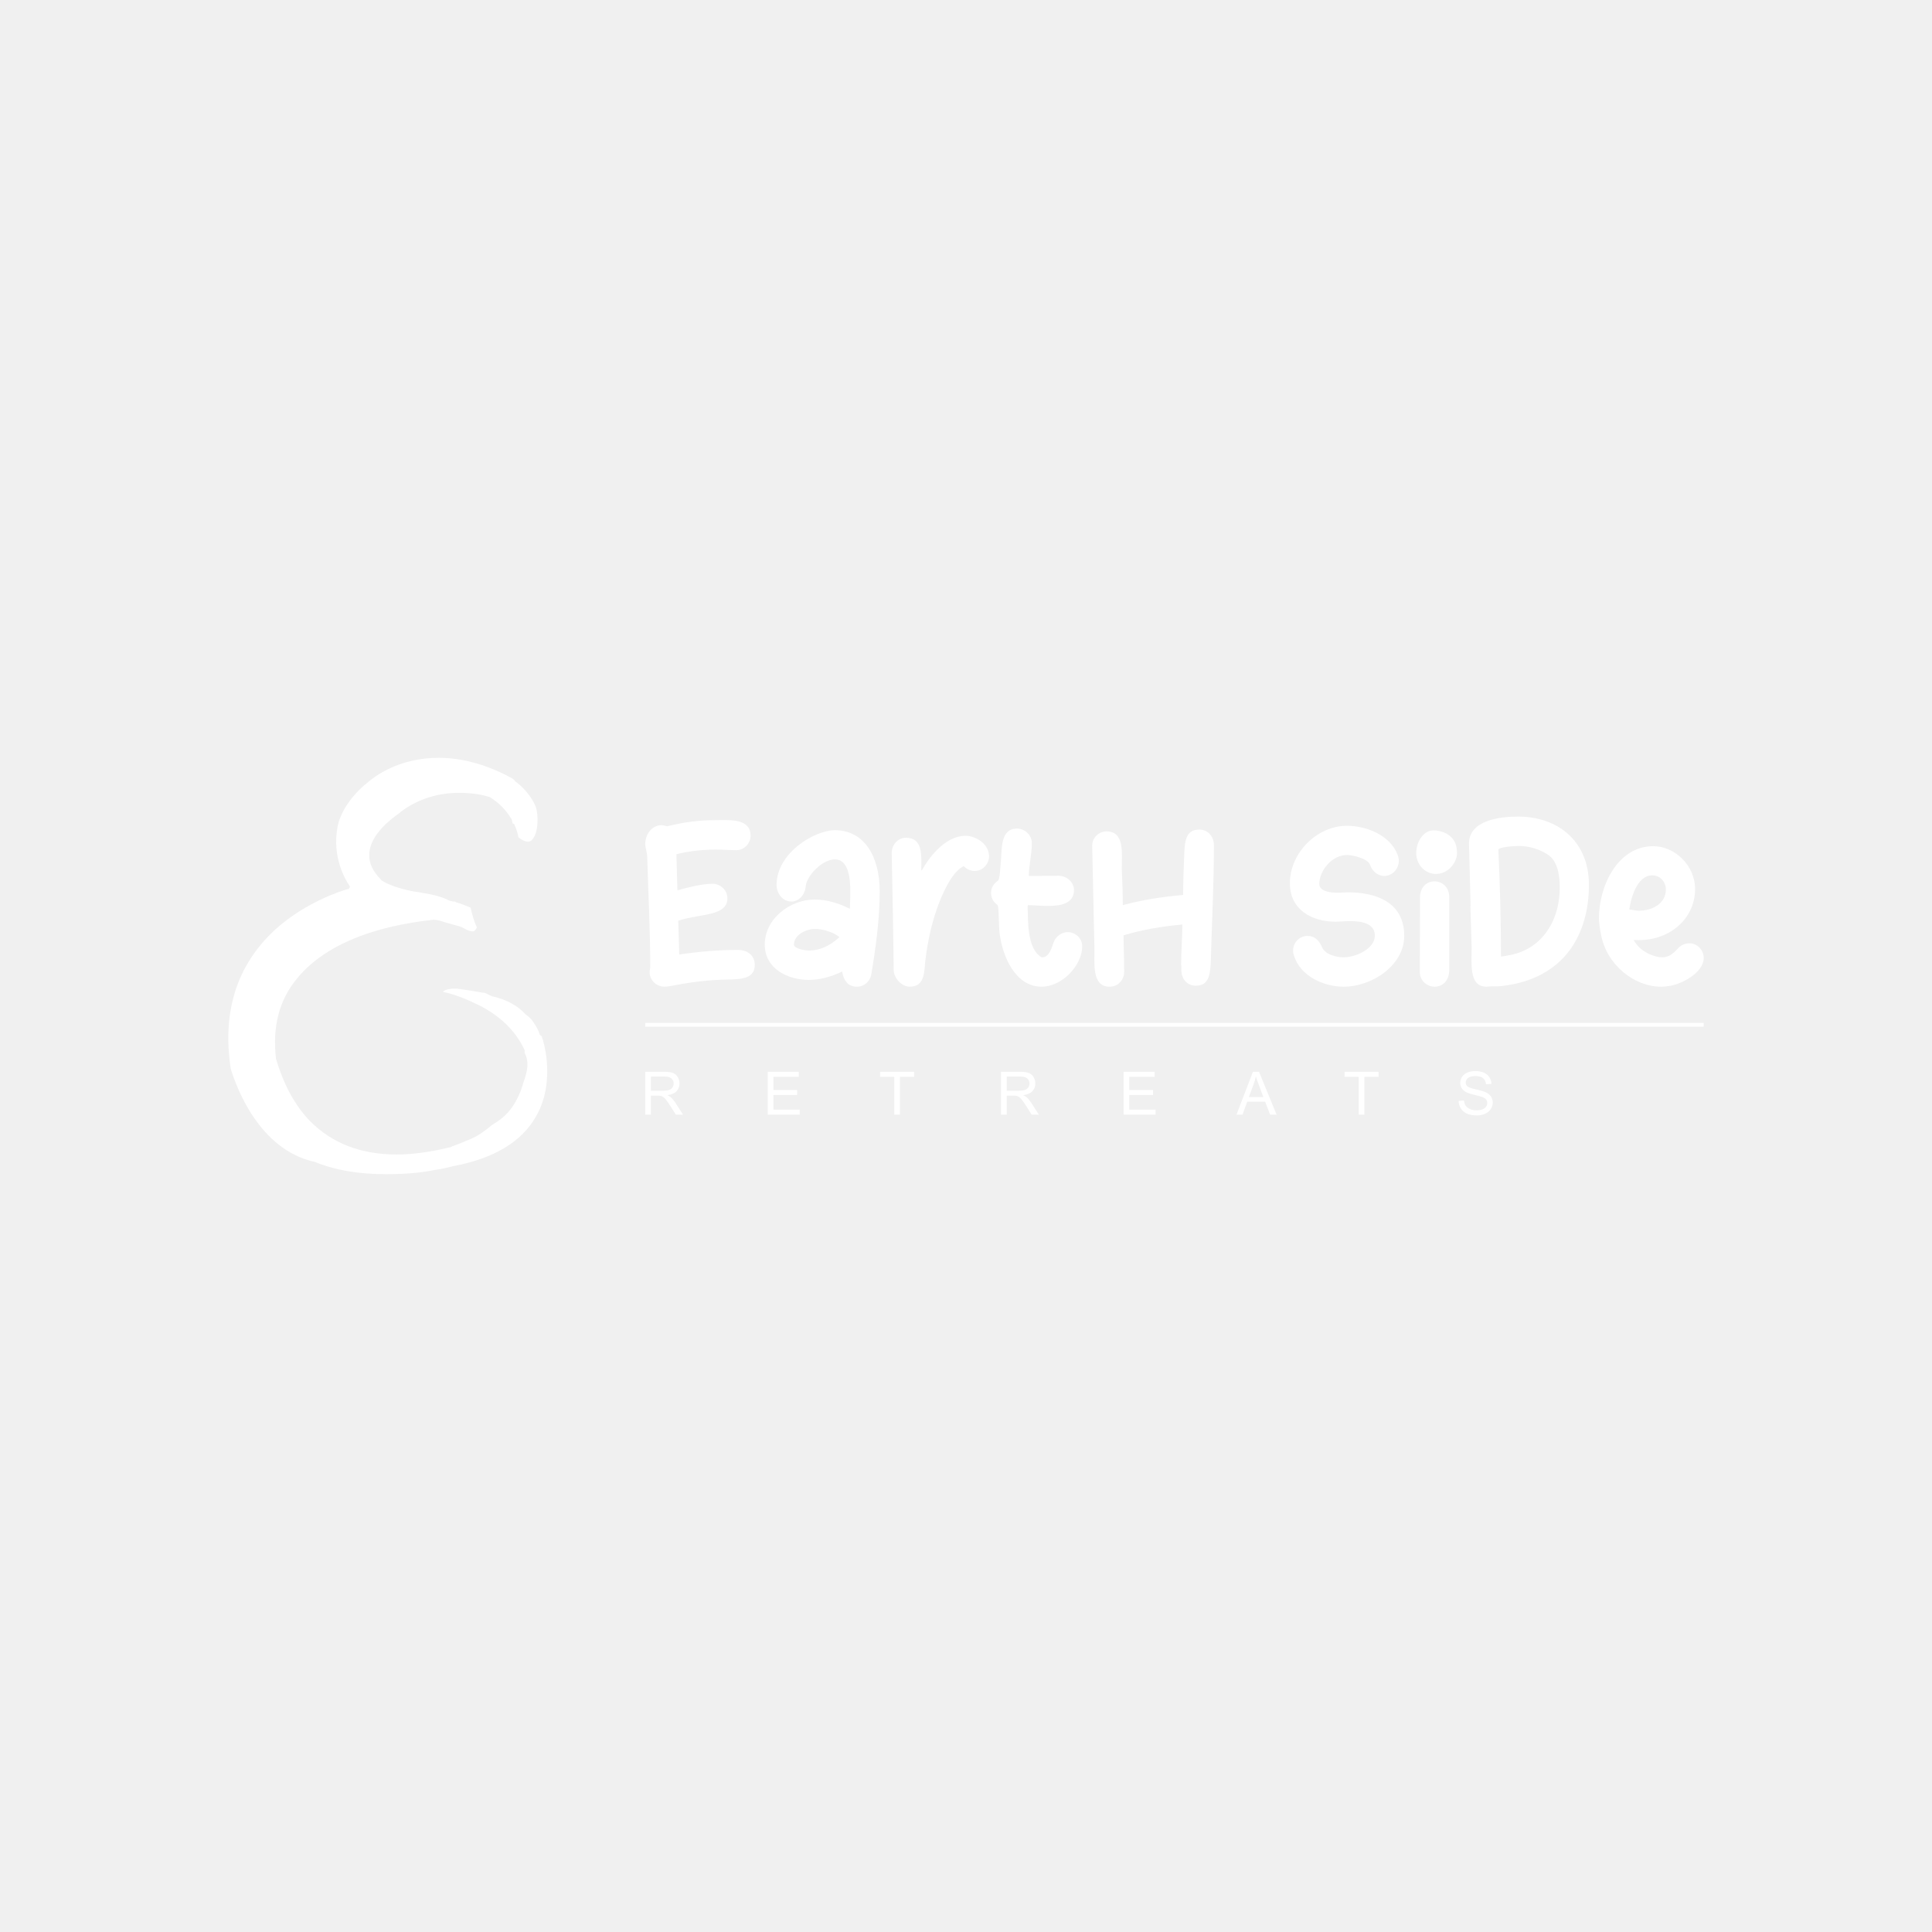
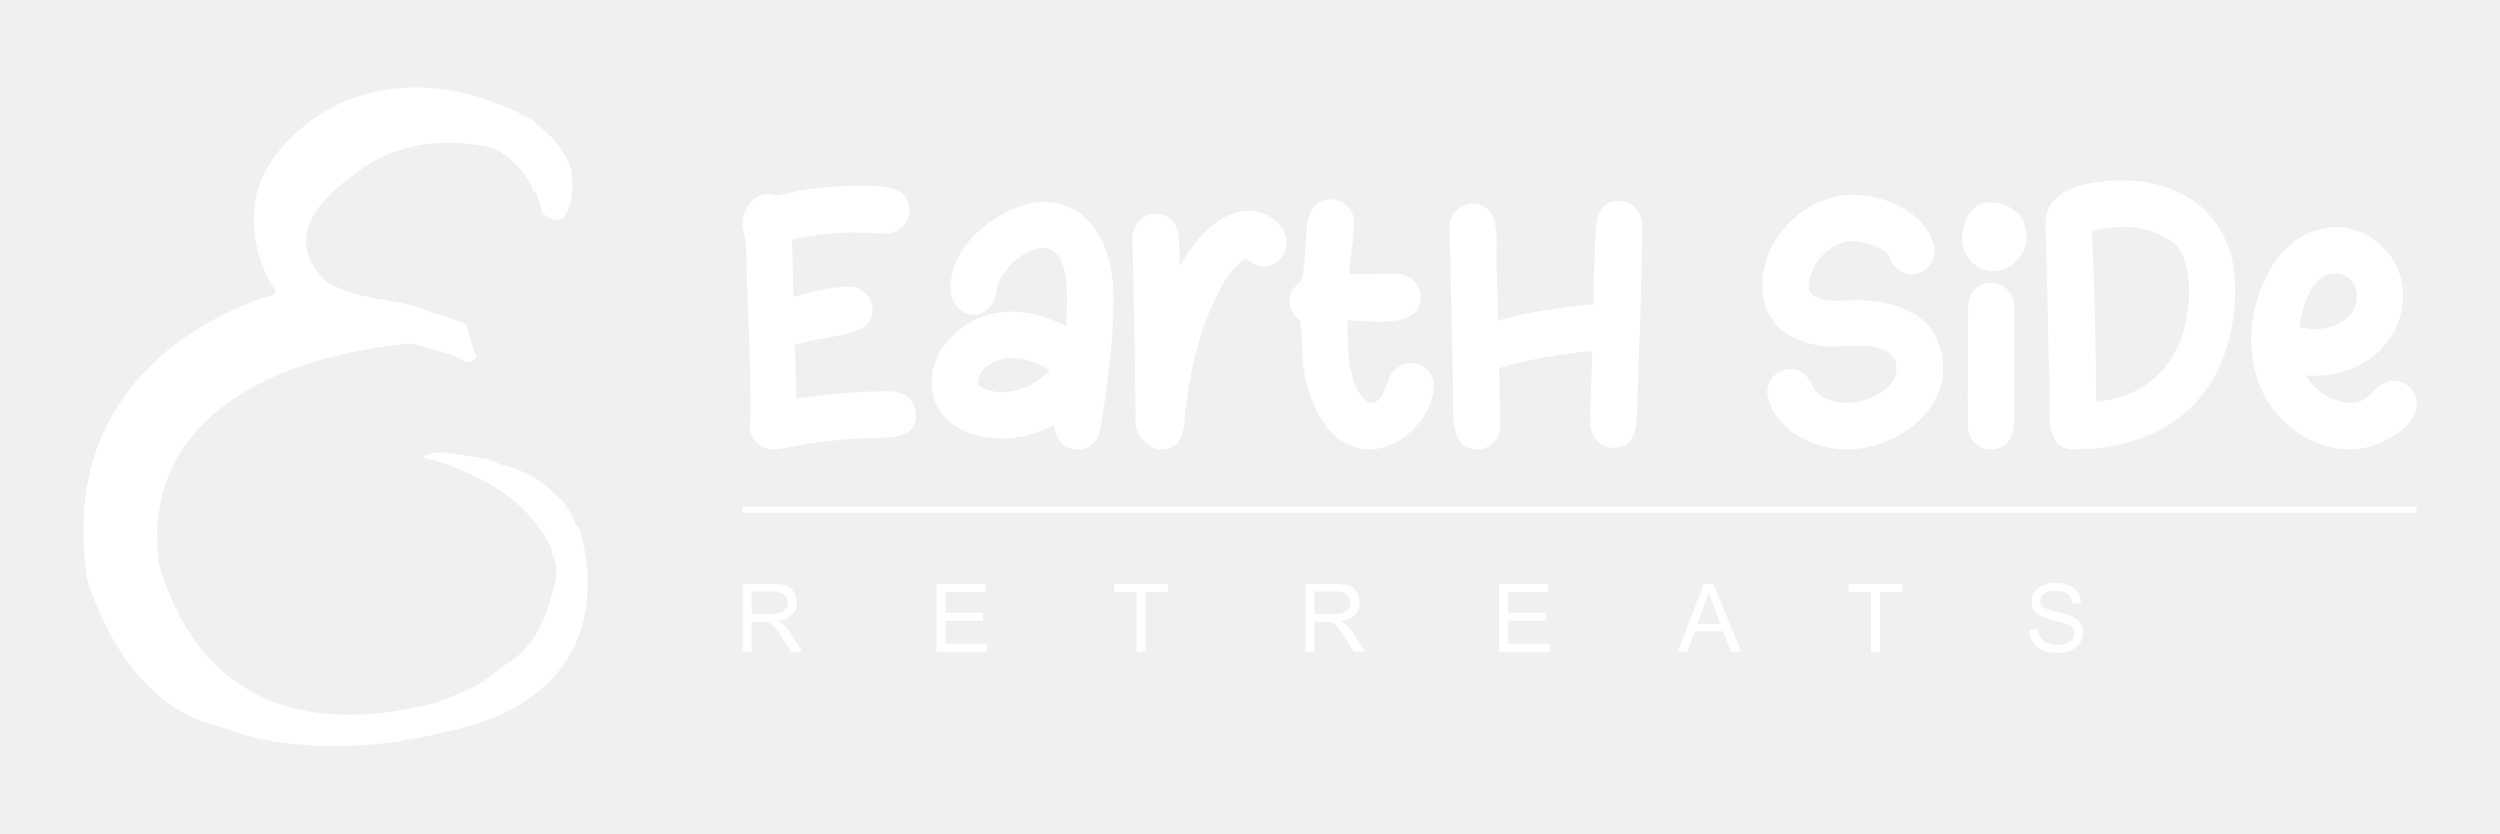
- <svg xmlns="http://www.w3.org/2000/svg" contrastcolor="78D64B" template="Contrast" presentation="2.5" layouttype="undefined" specialfontid="undefined" id1="917" id2="000" companyname="Earth Side" companytagline="Retreats" version="1.1" viewBox="0 -40 550 550">
+ <svg xmlns="http://www.w3.org/2000/svg" contrastcolor="78D64B" template="Contrast" presentation="2.5" layouttype="undefined" specialfontid="undefined" id1="917" id2="000" companyname="Earth Side" companytagline="Retreats" version="1.1" viewBox="50 160 450 150">
  <g fill="#FFFFFF" fill-rule="nonzero" stroke="none" stroke-width="1" stroke-linecap="butt" stroke-linejoin="miter" stroke-miterlimit="10" stroke-dasharray="" stroke-dashoffset="0" font-family="none" font-weight="none" font-size="none" text-anchor="none" style="mix-blend-mode: normal">
    <g data-paper-data="{&quot;isGlobalGroup&quot;:true,&quot;bounds&quot;:{&quot;x&quot;:64.99999999999999,&quot;y&quot;:175.7343131261082,&quot;width&quot;:420,&quot;height&quot;:118.53137374778362}}">
      <g data-paper-data="{&quot;textHeightFactor&quot;:0.479392853378307,&quot;isSecondaryText&quot;:true}">
        <path d="M183.683,277.327v-12.208h5.413c1.088,0 1.915,0.11 2.482,0.329c0.566,0.219 1.019,0.607 1.357,1.162c0.339,0.555 0.508,1.169 0.508,1.84c0,0.866 -0.28,1.596 -0.841,2.19c-0.561,0.594 -1.427,0.972 -2.598,1.133c0.427,0.205 0.752,0.408 0.974,0.608c0.472,0.433 0.919,0.974 1.341,1.624l2.124,3.323h-2.032l-1.616,-2.54c-0.472,-0.733 -0.861,-1.294 -1.166,-1.682c-0.305,-0.389 -0.579,-0.661 -0.82,-0.816c-0.241,-0.155 -0.487,-0.264 -0.737,-0.325c-0.183,-0.039 -0.483,-0.058 -0.899,-0.058h-1.874v5.421zM185.299,270.507h3.473c0.738,0 1.316,-0.076 1.732,-0.229c0.416,-0.153 0.733,-0.397 0.949,-0.733c0.217,-0.336 0.325,-0.701 0.325,-1.095c0,-0.577 -0.21,-1.052 -0.629,-1.424c-0.419,-0.372 -1.081,-0.558 -1.986,-0.558h-3.864z" data-paper-data="{&quot;glyphName&quot;:&quot;R&quot;,&quot;glyphIndex&quot;:0,&quot;firstGlyphOfWord&quot;:true,&quot;word&quot;:1}" />
        <path d="M218.568,277.327v-12.208h8.827v1.441h-7.212v3.739h6.754v1.432h-6.754v4.156h7.495v1.441z" data-paper-data="{&quot;glyphName&quot;:&quot;E&quot;,&quot;glyphIndex&quot;:1,&quot;word&quot;:1}" />
        <path d="M254.578,277.327v-10.768h-4.022v-1.441h9.677v1.441h-4.039v10.768z" data-paper-data="{&quot;glyphName&quot;:&quot;T&quot;,&quot;glyphIndex&quot;:2,&quot;word&quot;:1}" />
        <path d="M284.979,277.327v-12.208h5.413c1.088,0 1.915,0.11 2.482,0.329c0.566,0.219 1.019,0.607 1.357,1.162c0.339,0.555 0.508,1.169 0.508,1.84c0,0.866 -0.28,1.596 -0.841,2.19c-0.561,0.594 -1.427,0.972 -2.598,1.133c0.427,0.205 0.752,0.408 0.974,0.608c0.472,0.433 0.919,0.974 1.341,1.624l2.124,3.323h-2.032l-1.616,-2.54c-0.472,-0.733 -0.861,-1.294 -1.166,-1.682c-0.305,-0.389 -0.579,-0.661 -0.82,-0.816c-0.241,-0.155 -0.487,-0.264 -0.737,-0.325c-0.183,-0.039 -0.483,-0.058 -0.899,-0.058h-1.874v5.421zM286.595,270.507h3.473c0.738,0 1.316,-0.076 1.732,-0.229c0.416,-0.153 0.733,-0.397 0.949,-0.733c0.217,-0.336 0.325,-0.701 0.325,-1.095c0,-0.577 -0.21,-1.052 -0.629,-1.424c-0.419,-0.372 -1.081,-0.558 -1.986,-0.558h-3.864z" data-paper-data="{&quot;glyphName&quot;:&quot;R&quot;,&quot;glyphIndex&quot;:3,&quot;word&quot;:1}" />
        <path d="M319.864,277.327v-12.208h8.827v1.441h-7.212v3.739h6.754v1.432h-6.754v4.156h7.495v1.441z" data-paper-data="{&quot;glyphName&quot;:&quot;E&quot;,&quot;glyphIndex&quot;:4,&quot;word&quot;:1}" />
        <path d="M351.995,277.327l4.688,-12.208h1.74l4.997,12.208h-1.84l-1.424,-3.697h-5.105l-1.341,3.697zM355.517,272.314h4.139l-1.274,-3.381c-0.389,-1.027 -0.677,-1.871 -0.866,-2.532c-0.155,0.783 -0.375,1.56 -0.658,2.332z" data-paper-data="{&quot;glyphName&quot;:&quot;A&quot;,&quot;glyphIndex&quot;:5,&quot;word&quot;:1}" />
        <path d="M386.788,277.327v-10.768h-4.022v-1.441h9.677v1.441h-4.039v10.768z" data-paper-data="{&quot;glyphName&quot;:&quot;T&quot;,&quot;glyphIndex&quot;:6,&quot;word&quot;:1}" />
        <path d="M415.232,273.405l1.524,-0.133c0.072,0.611 0.24,1.112 0.504,1.503c0.264,0.391 0.673,0.708 1.228,0.949c0.555,0.241 1.18,0.362 1.874,0.362c0.616,0 1.16,-0.092 1.632,-0.275c0.472,-0.183 0.823,-0.434 1.053,-0.754c0.23,-0.319 0.346,-0.668 0.346,-1.045c0,-0.383 -0.111,-0.718 -0.333,-1.003c-0.222,-0.286 -0.588,-0.526 -1.099,-0.72c-0.328,-0.128 -1.052,-0.326 -2.174,-0.595c-1.121,-0.269 -1.907,-0.523 -2.357,-0.762c-0.583,-0.305 -1.017,-0.684 -1.303,-1.137c-0.286,-0.452 -0.429,-0.959 -0.429,-1.52c0,-0.616 0.175,-1.192 0.525,-1.728c0.35,-0.536 0.861,-0.942 1.532,-1.22c0.672,-0.278 1.418,-0.416 2.24,-0.416c0.905,0 1.703,0.146 2.394,0.437c0.691,0.291 1.223,0.72 1.595,1.287c0.372,0.566 0.572,1.208 0.6,1.924l-1.549,0.117c-0.083,-0.772 -0.365,-1.355 -0.845,-1.749c-0.48,-0.394 -1.189,-0.591 -2.128,-0.591c-0.977,0 -1.689,0.179 -2.136,0.537c-0.447,0.358 -0.67,0.79 -0.67,1.295c0,0.439 0.158,0.799 0.475,1.083c0.311,0.283 1.123,0.573 2.436,0.87c1.313,0.297 2.214,0.557 2.702,0.779c0.711,0.328 1.235,0.743 1.574,1.245c0.339,0.502 0.508,1.081 0.508,1.736c0,0.65 -0.186,1.262 -0.558,1.836c-0.372,0.575 -0.906,1.022 -1.603,1.341c-0.697,0.319 -1.481,0.479 -2.353,0.479c-1.105,0 -2.031,-0.161 -2.777,-0.483c-0.747,-0.322 -1.332,-0.806 -1.757,-1.453c-0.425,-0.647 -0.648,-1.378 -0.67,-2.194z" data-paper-data="{&quot;glyphName&quot;:&quot;S&quot;,&quot;glyphIndex&quot;:7,&quot;lastGlyphOfWord&quot;:true,&quot;word&quot;:1}" />
        <path d="M183.683,252.277v-1.077h301.317v1.077z" data-paper-data="{&quot;isContainerTopLineAboveSecondaryText&quot;:true}" />
      </g>
      <g data-paper-data="{&quot;isPrimaryText&quot;:true}">
        <path d="M192.56,203.22c0.114,-0.057 0.171,-0.114 0.285,-0.114c3.585,-0.854 7.341,-1.252 10.983,-1.252c1.935,0 3.927,0.171 5.691,0.171c2.504,0 4.154,-2.049 4.154,-4.097c0,-5.122 -6.203,-4.439 -10.357,-4.439c-4.496,0 -8.877,0.626 -13.031,1.65c-0.114,0.057 -0.171,0.057 -0.285,0.057c-0.455,0 -1.138,-0.285 -1.707,-0.285c-2.731,0 -4.609,2.675 -4.609,5.292c0,1.081 0.569,2.618 0.569,3.87c0.285,10.243 0.854,20.315 0.854,31.128c0,0.512 -0.171,1.081 -0.171,1.593c0,2.162 1.878,4.097 4.268,4.097c0.398,0 0.854,-0.057 1.252,-0.114c4.723,-0.91 9.788,-1.707 15.023,-1.878c4.211,-0.171 9.389,0.341 9.389,-4.211c0,-2.675 -2.049,-4.268 -4.837,-4.268c-5.406,0 -10.812,0.455 -16.673,1.309c-0.057,-3.244 -0.171,-6.43 -0.285,-9.617c0.171,0 0.341,-0.171 0.569,-0.171c5.577,-1.821 13.43,-1.081 13.43,-6.203c0,-2.39 -2.049,-4.154 -4.211,-4.154c-2.902,0 -6.715,0.967 -9.617,1.764c-0.114,0.057 -0.228,0.057 -0.398,0.057c-0.114,-3.414 -0.171,-6.772 -0.285,-10.186z" data-paper-data="{&quot;glyphName&quot;:&quot;E&quot;,&quot;glyphIndex&quot;:0,&quot;firstGlyphOfWord&quot;:true,&quot;word&quot;:1}" />
        <path d="M239.735,236.567c0.398,2.447 1.593,4.325 4.211,4.325c2.106,0 3.756,-1.536 4.097,-3.528c1.252,-7.398 2.39,-15.763 2.39,-23.616c0,-10.072 -4.496,-17.413 -12.747,-17.413c-5.691,0 -16.617,6.373 -16.617,15.649c0,2.333 1.764,4.666 4.211,4.666c2.162,0 3.927,-1.935 4.097,-4.439c0.341,-2.959 4.723,-7.568 8.308,-7.568c3.756,0 4.382,5.122 4.382,9.048c0,1.536 -0.057,3.073 -0.114,4.666c0,0.114 0,0.228 -0.057,0.341c-0.171,-0.057 -0.285,-0.114 -0.341,-0.171c-3.073,-1.48 -6.26,-2.447 -9.617,-2.447c-7.17,0 -14.226,5.577 -14.226,12.804c0,6.943 6.601,10.072 12.576,10.072c3.13,0 6.601,-0.967 9.446,-2.39zM238.996,226.722c-0.114,0.171 -0.171,0.228 -0.285,0.285c-2.333,2.106 -5.122,3.585 -8.479,3.585c-1.138,0 -4.211,-0.569 -4.211,-1.65c0,-2.845 3.471,-4.496 6.032,-4.496c1.935,0 4.439,0.683 6.317,1.878c0.114,0.114 0.455,0.398 0.626,0.398z" data-paper-data="{&quot;glyphName&quot;:&quot;a&quot;,&quot;glyphIndex&quot;:1,&quot;word&quot;:1}" />
        <path d="M274.334,206.577c0.854,0.854 1.992,1.366 3.073,1.366c2.504,0 4.154,-2.106 4.154,-4.154c0,-3.699 -3.983,-5.861 -6.658,-5.861c-5.292,0 -9.845,5.178 -12.292,9.56c-0.114,0.114 -0.114,0.285 -0.285,0.341c-0.057,-0.114 -0.057,-0.228 -0.057,-0.285c0,-3.927 0.569,-9.048 -4.382,-9.048c-2.162,0 -4.04,1.821 -4.04,4.439c0.228,11.04 0.455,22.193 0.569,33.29c0.114,2.447 2.447,4.666 4.552,4.666c3.927,0 4.154,-3.414 4.382,-6.772c0.74,-6.601 2.276,-13.771 5.349,-20.259c1.309,-2.731 3.073,-5.975 5.634,-7.284z" data-paper-data="{&quot;glyphName&quot;:&quot;r&quot;,&quot;glyphIndex&quot;:2,&quot;word&quot;:1}" />
        <path d="M292.886,209.366c0,-2.902 0.854,-6.089 0.854,-9.389c0,-2.276 -2.049,-4.097 -4.211,-4.097c-4.78,0 -4.268,5.691 -4.609,9.389c-0.171,1.536 -0.228,5.008 -0.854,5.463c-1.252,0.91 -1.935,1.992 -1.935,3.471c0,1.423 0.683,2.618 1.821,3.414c0.455,0.285 0.341,6.317 0.626,8.194c0.854,6.544 4.496,15.08 11.95,15.08c5.804,0 11.552,-6.032 11.552,-11.495c0,-2.333 -1.992,-4.04 -4.097,-4.04c-1.821,0 -3.414,1.252 -4.04,2.902c-0.455,1.195 -1.138,4.268 -3.244,4.268c-0.228,0 -0.455,-0.114 -0.626,-0.285c-3.585,-2.618 -3.414,-9.674 -3.528,-14.056c0,-0.171 0.057,-0.285 0.057,-0.512c1.536,0 3.642,0.228 5.691,0.228c3.756,0 7.455,-0.683 7.455,-4.552c0,-2.049 -1.935,-4.04 -4.382,-4.04c-2.845,0 -5.634,0.057 -8.479,0.057z" data-paper-data="{&quot;glyphName&quot;:&quot;t&quot;,&quot;glyphIndex&quot;:3,&quot;word&quot;:1}" />
        <path d="M319.631,217.674c0,-3.414 -0.114,-6.886 -0.285,-10.3c0,-4.552 0.854,-10.698 -4.382,-10.698c-1.992,0 -4.04,1.65 -4.04,4.097c0.228,9.731 0.398,19.12 0.626,28.737c0.114,4.496 -0.91,11.381 4.325,11.381c2.447,0 4.154,-1.935 4.154,-4.268c0,-3.471 -0.171,-6.886 -0.171,-10.357c5.463,-1.65 11.04,-2.561 16.73,-3.073c0,3.756 -0.341,7.568 -0.341,11.324c0,0.171 0.057,0.398 0.057,0.569c0,0.341 0,0.683 0,1.024c0,2.504 1.593,4.496 4.097,4.496c3.585,0 4.04,-2.845 4.268,-6.26c0.285,-10.755 0.91,-22.592 0.91,-33.745c0,-2.447 -1.707,-4.439 -4.154,-4.439c-3.699,0 -4.097,3.016 -4.268,6.43c-0.171,4.04 -0.341,8.138 -0.341,12.178c-5.804,0.512 -11.495,1.366 -17.186,2.902z" data-paper-data="{&quot;glyphName&quot;:&quot;h&quot;,&quot;glyphIndex&quot;:4,&quot;lastGlyphOfWord&quot;:true,&quot;word&quot;:1}" />
        <path d="M383.764,214.032c-0.512,0 -1.081,0.057 -1.65,0.057v0c0,0 -0.512,0.057 -1.309,0.057c-1.878,0 -5.235,-0.341 -5.235,-2.504c0,-3.699 3.528,-8.251 7.967,-8.251c1.195,0 5.975,0.91 6.544,2.959c0.683,1.821 2.276,3.016 3.983,3.016c2.276,0 4.154,-1.935 4.154,-4.382c0,-0.626 -0.171,-1.195 -0.398,-1.764c-2.106,-5.349 -8.65,-8.138 -14.397,-8.138c-8.422,0 -16.218,7.625 -16.218,16.389c0,7.568 6.317,10.926 13.088,10.926c0.797,0 2.39,-0.171 4.097,-0.171c3.244,0 6.999,0.626 6.999,4.154c0,3.699 -5.349,6.146 -8.934,6.146c-1.764,0 -5.235,-0.683 -6.146,-2.959c-0.797,-1.935 -2.162,-3.13 -4.04,-3.13c-2.504,0 -4.154,2.049 -4.154,4.154c0,0.455 0.057,0.91 0.228,1.366c1.764,5.975 8.593,8.934 14.113,8.934c8.308,0 17.299,-6.203 17.299,-14.454c0,-9.845 -8.422,-12.405 -15.991,-12.405z" data-paper-data="{&quot;glyphName&quot;:&quot;S&quot;,&quot;glyphIndex&quot;:5,&quot;firstGlyphOfWord&quot;:true,&quot;word&quot;:2}" />
        <path d="M412.502,214.487c-0.285,-1.992 -1.935,-3.585 -4.154,-3.585c-2.447,0 -4.097,1.992 -4.097,4.496c0,7.113 -0.057,14.226 -0.057,21.34c0,2.39 1.992,4.154 4.211,4.154c2.561,0 4.154,-2.049 4.154,-4.666c0,-6.943 0,-13.885 0,-20.828c0,-0.285 0,-0.626 -0.057,-0.91zM413.412,198.611c-1.195,-1.366 -3.244,-2.219 -5.292,-2.219c-3.073,0 -4.951,3.471 -4.951,6.43c0,3.414 2.618,5.975 5.577,5.975c3.813,0 6.032,-3.585 6.032,-5.861c0,-1.935 -0.455,-3.244 -1.366,-4.325z" data-paper-data="{&quot;glyphName&quot;:&quot;i&quot;,&quot;glyphIndex&quot;:6,&quot;word&quot;:2}" />
        <path d="M418.648,217.959h-0.057c0.114,3.813 0.228,7.568 0.341,11.381c0.114,4.552 -1.024,11.552 4.268,11.552c0.455,0 0.967,-0.114 1.423,-0.114c0.455,0 0.91,0 1.366,0c0.455,0 0.91,0 1.366,-0.057c18.381,-2.049 24.982,-15.194 24.982,-28.794c0,-12.69 -9.105,-19.462 -20.145,-19.462c-4.894,0 -13.999,0.91 -13.999,7.682c0.171,5.918 0.285,11.893 0.455,17.812zM427.297,232.356c0,-9.731 -0.285,-20.6 -0.74,-30.445c0,-0.797 4.666,-1.081 5.804,-1.081c2.959,0 5.747,0.854 8.251,2.447c2.845,1.821 3.414,6.032 3.414,9.276c0,10.3 -5.691,18.096 -14.909,19.462c-0.569,0.171 -1.309,0.171 -1.821,0.341z" data-paper-data="{&quot;glyphName&quot;:&quot;d&quot;,&quot;glyphIndex&quot;:7,&quot;word&quot;:2}" />
        <path d="M465.083,227.576c0.512,0 0.967,0.057 1.48,0.057c8.991,0 15.991,-6.26 15.991,-14.511c0,-6.943 -5.975,-12.235 -11.893,-12.235c-10.186,0 -15.478,11.381 -15.478,20.543c0,1.195 0.285,3.016 0.569,4.496c1.536,8.65 9.389,14.966 17.129,14.966c0.91,0 1.821,-0.114 2.788,-0.285c3.244,-0.626 9.333,-3.699 9.333,-7.91c0,-2.276 -1.821,-4.154 -4.04,-4.154c-1.366,0 -2.447,0.569 -3.244,1.423c-1.423,1.536 -2.675,2.561 -4.496,2.561c-2.561,0 -6.601,-1.821 -8.138,-4.951zM463.831,218.926c0.285,-2.219 1.878,-9.731 6.487,-9.731c2.618,0 3.927,2.219 3.927,3.983c0,4.211 -4.097,6.089 -7.739,6.089c-0.91,0 -1.821,-0.341 -2.675,-0.341z" data-paper-data="{&quot;glyphName&quot;:&quot;e&quot;,&quot;glyphIndex&quot;:8,&quot;lastGlyphOfWord&quot;:true,&quot;word&quot;:2}" />
      </g>
      <g data-paper-data="{&quot;fillRule&quot;:&quot;nonzero&quot;,&quot;fillRuleOriginal&quot;:&quot;nonzero&quot;,&quot;isIcon&quot;:true,&quot;iconStyle&quot;:&quot;standalone&quot;,&quot;selectedEffects&quot;:{&quot;container&quot;:&quot;&quot;,&quot;transformation&quot;:&quot;&quot;,&quot;pattern&quot;:&quot;&quot;},&quot;bounds&quot;:{&quot;x&quot;:64.99999999999999,&quot;y&quot;:175.7343131261082,&quot;width&quot;:90.78345873979039,&quot;height&quot;:118.53137374778362},&quot;iconType&quot;:&quot;icon&quot;,&quot;rawIconId&quot;:&quot;8f5cf720-f14b-4ff9-963b-604b6e14c36a&quot;,&quot;isDetailed&quot;:false,&quot;suitableAsStandaloneIcon&quot;:true}">
        <path d="M152.565,277.866c3.218,-5.501 3.425,-11.521 3.114,-15.569c-0.311,-3.633 -1.142,-6.435 -1.453,-7.265l-0.104,-0.104c-0.104,-0.104 -0.311,-0.208 -0.415,-0.311c-0.415,-1.246 -1.038,-2.491 -1.868,-3.633c-0.519,-0.83 -1.246,-1.557 -2.18,-2.18l-0.104,-0.104c-2.18,-2.387 -5.19,-4.048 -9.03,-4.982h-0.208c-0.208,-0.104 -0.623,-0.311 -1.349,-0.623c-0.519,-0.311 -1.038,-0.519 -1.557,-0.519h-0.104c-2.18,-0.415 -4.359,-0.727 -6.539,-1.038c-0.311,0 -0.519,-0.104 -0.83,-0.104h-0.934h-0.415h-0.104c-0.104,0.104 -0.208,0.104 -0.415,0.104c-0.934,0.104 -1.661,0.415 -1.972,0.83c1.661,0.311 4.982,1.246 9.03,3.218c3.01,1.349 5.709,3.114 7.992,5.086c2.802,2.491 4.878,5.293 6.228,8.303v0.415v0.104v0.208c1.557,3.01 0.519,5.916 -0.311,8.407c-0.104,0.311 -0.208,0.519 -0.208,0.727c-1.453,4.671 -3.84,8.2 -7.162,10.379c-0.83,0.519 -1.661,1.038 -2.491,1.764c-1.557,1.246 -3.114,2.387 -5.086,3.218l-2.699,1.142c-0.727,0.311 -1.453,0.519 -2.18,0.83c-0.415,0.104 -0.727,0.311 -0.934,0.415h-0.104c-5.501,1.349 -10.587,2.076 -15.258,2.076c-10.068,0 -18.268,-3.114 -24.599,-9.445c-4.359,-4.463 -7.577,-10.483 -9.757,-17.852v-0.104c-1.038,-9.03 0.934,-16.607 6.02,-22.731c4.774,-5.812 11.936,-10.275 21.589,-13.285c7.784,-2.387 14.739,-3.114 17.333,-3.425h0.104c0.934,0.104 1.868,0.311 2.699,0.623c0.83,0.311 1.661,0.415 2.491,0.727c1.142,0.311 2.387,0.519 3.529,1.246c0.934,0.519 1.661,0.727 2.18,0.727c0.311,0 0.727,0 1.246,-1.142c-0.83,-1.764 -1.349,-3.633 -1.764,-5.605c-1.246,-0.519 -2.699,-1.142 -4.256,-1.557v-0.104c-0.208,-0.104 -0.519,-0.104 -0.83,-0.104c-0.519,-0.104 -1.038,-0.208 -1.557,-0.519c-2.387,-1.142 -4.878,-1.557 -7.369,-1.972c-1.142,-0.311 -1.868,-0.208 -3.01,-0.519c-3.425,-0.727 -6.228,-1.661 -8.407,-3.01c0,-0.104 -0.104,-0.104 -0.104,-0.208c-2.387,-2.387 -3.529,-4.878 -3.321,-7.473c0.311,-5.19 5.812,-9.549 8.511,-11.417c0.415,-0.311 0.623,-0.623 0.934,-0.727l0.104,-0.104c4.671,-3.321 10.068,-4.982 16.192,-4.982c4.256,0 7.369,0.83 8.303,1.142c0.104,0 0.208,0 0.311,0.104c2.491,1.557 4.463,3.529 5.916,5.916l0.104,0.104c0.311,0.519 0.311,1.038 0.415,1.453c0.208,0 0.415,0.104 0.519,0.311c0.727,1.661 1.038,2.906 1.142,3.633c1.038,0.83 1.972,1.246 2.699,1.246c0.727,0 1.246,-0.415 1.764,-1.349c1.453,-2.595 1.142,-7.784 0.104,-9.341v-0.104c-1.246,-2.387 -3.01,-4.567 -5.397,-6.331h-0.104v-0.104c-0.208,-0.311 -0.415,-0.519 -0.727,-0.727c-7.162,-3.944 -14.22,-5.916 -21.07,-5.916c-9.445,0 -16.399,3.737 -20.24,7.058c-4.567,3.633 -7.784,8.511 -8.511,12.559c-1.661,8.719 2.283,15.154 3.321,16.711c0.208,0.208 0.208,0.415 0.104,0.623c-0.104,0.311 -0.311,0.415 -0.519,0.415c-1.868,0.519 -12.04,3.737 -20.655,11.521c-10.898,10.068 -15.154,23.25 -12.663,39.649c1.661,5.397 8.096,22.938 23.769,26.467h0.104c5.709,2.387 12.559,3.529 20.343,3.529c5.293,0 10.068,-0.415 13.493,-1.142c1.972,-0.311 3.84,-0.623 5.501,-1.142h0.104c11.625,-2.18 19.513,-6.954 23.561,-14.116z" data-paper-data="{&quot;isPathIcon&quot;:true}" />
      </g>
    </g>
  </g>
</svg>
